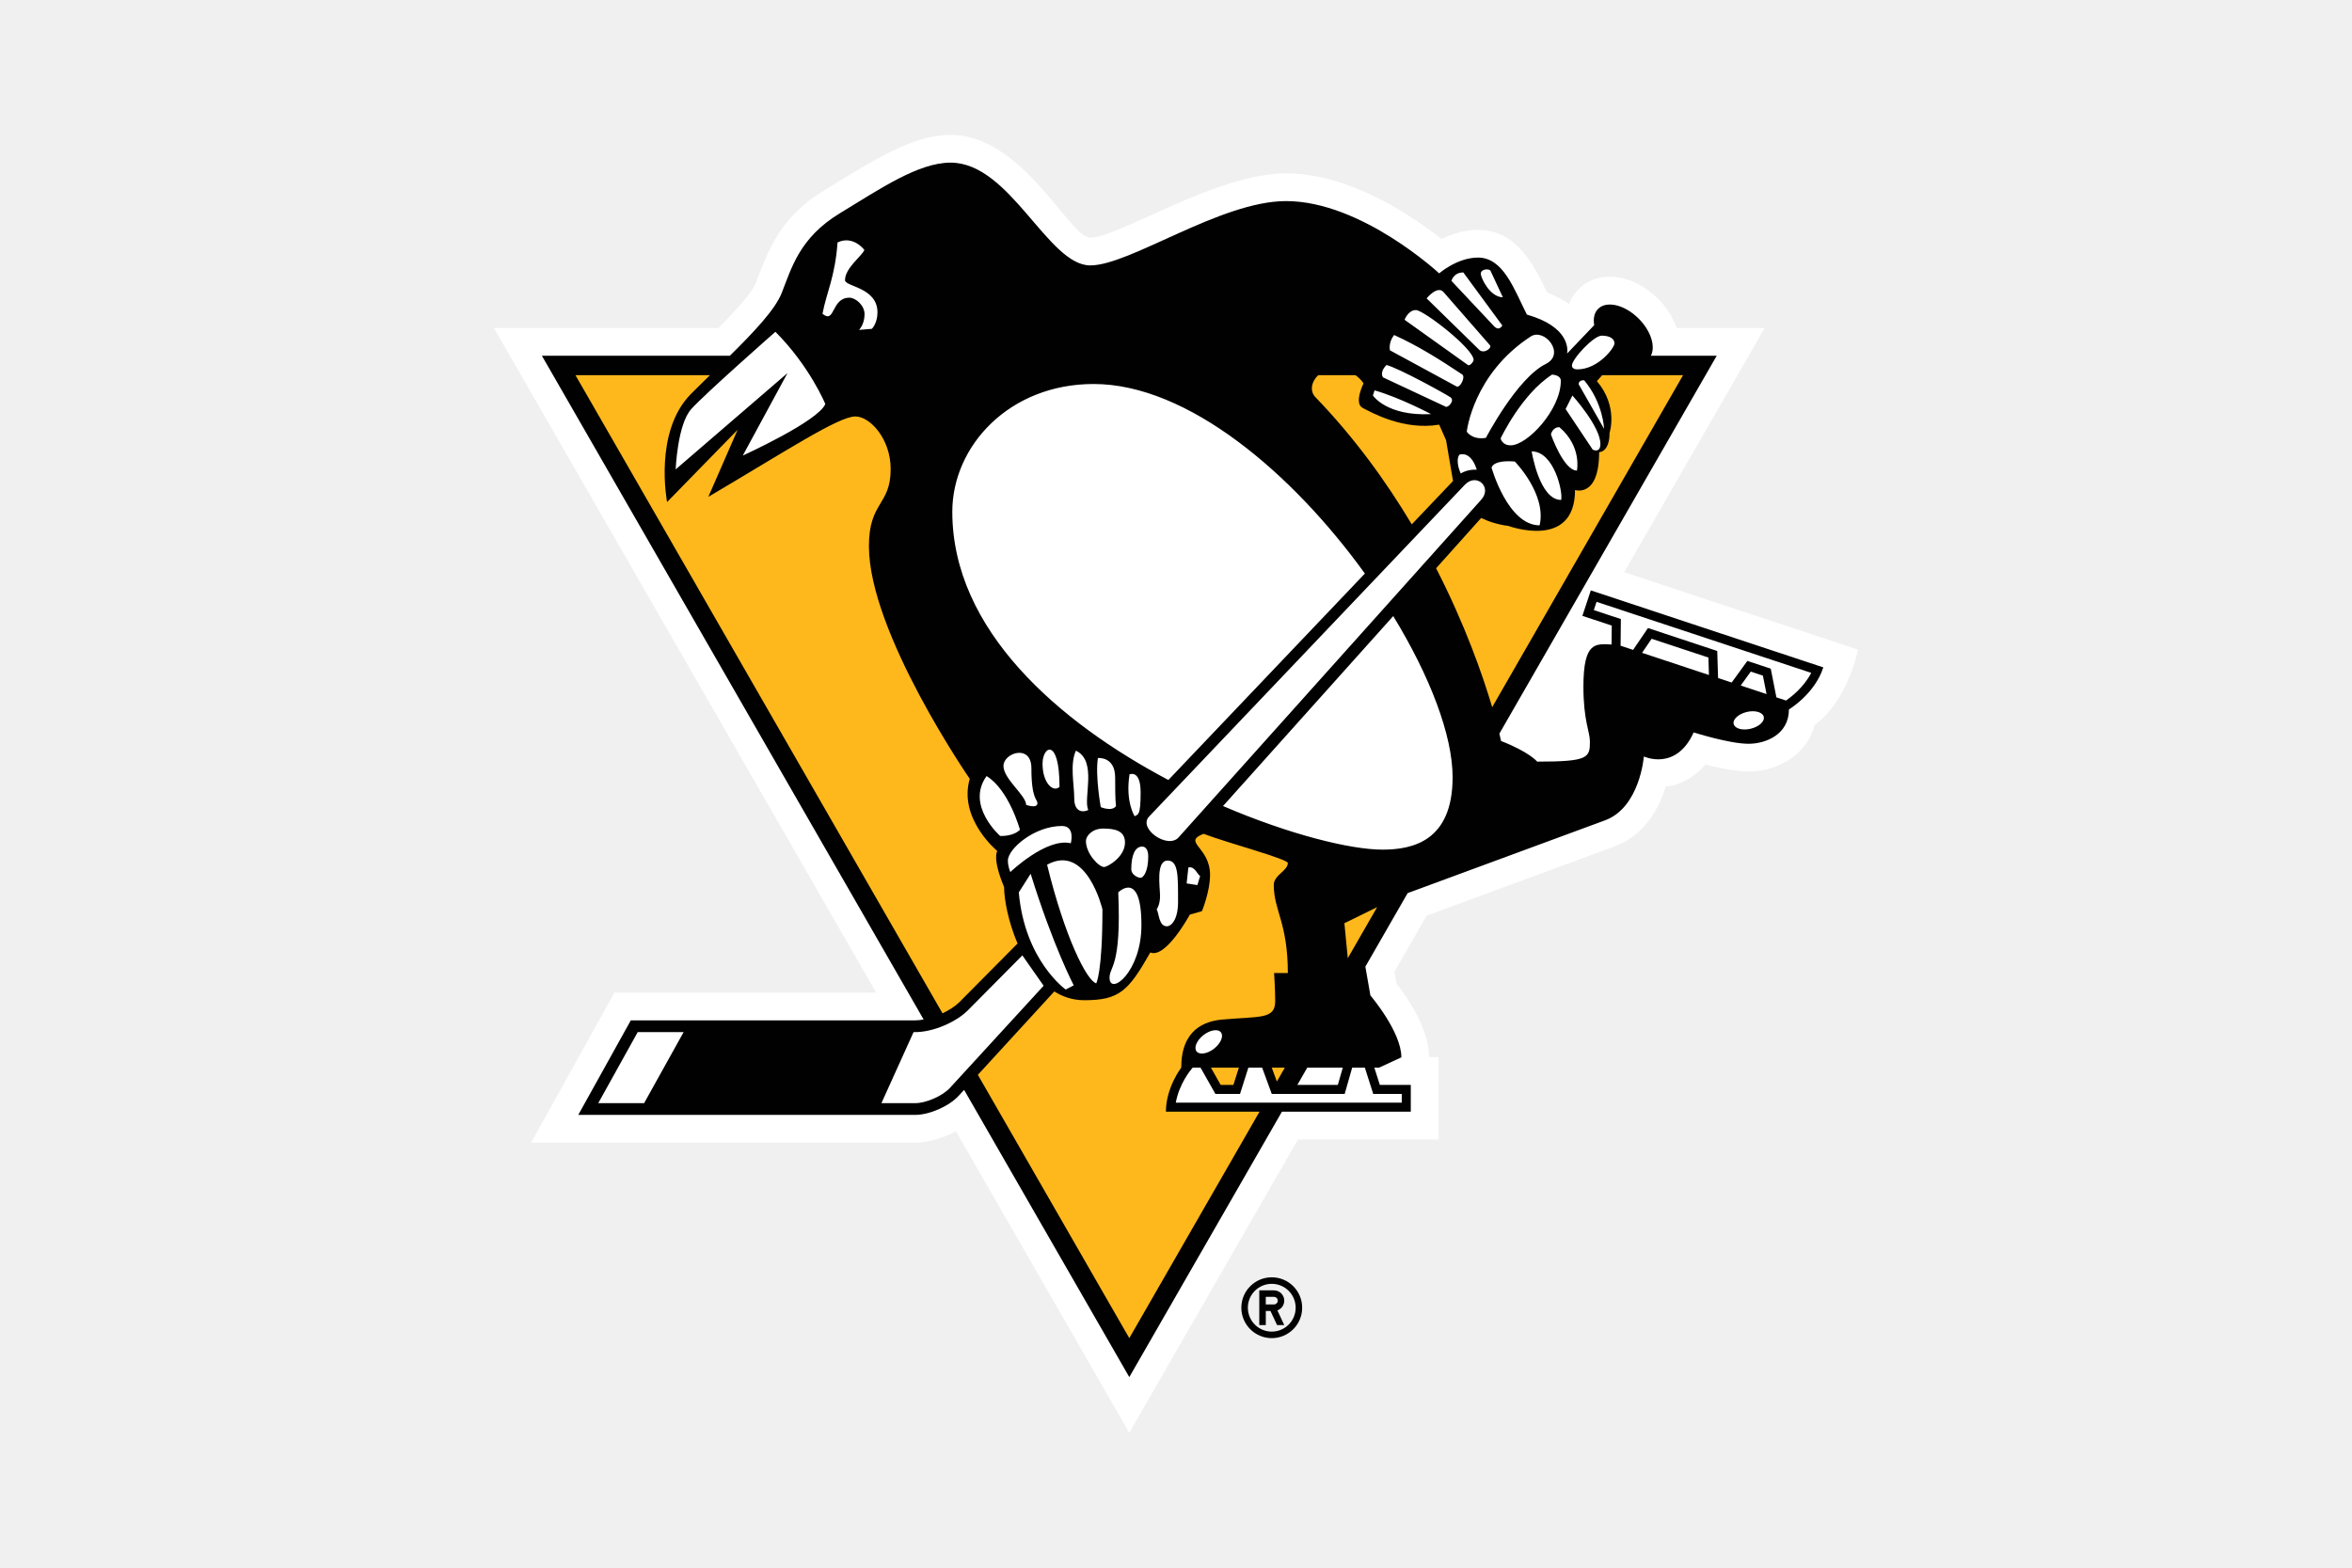
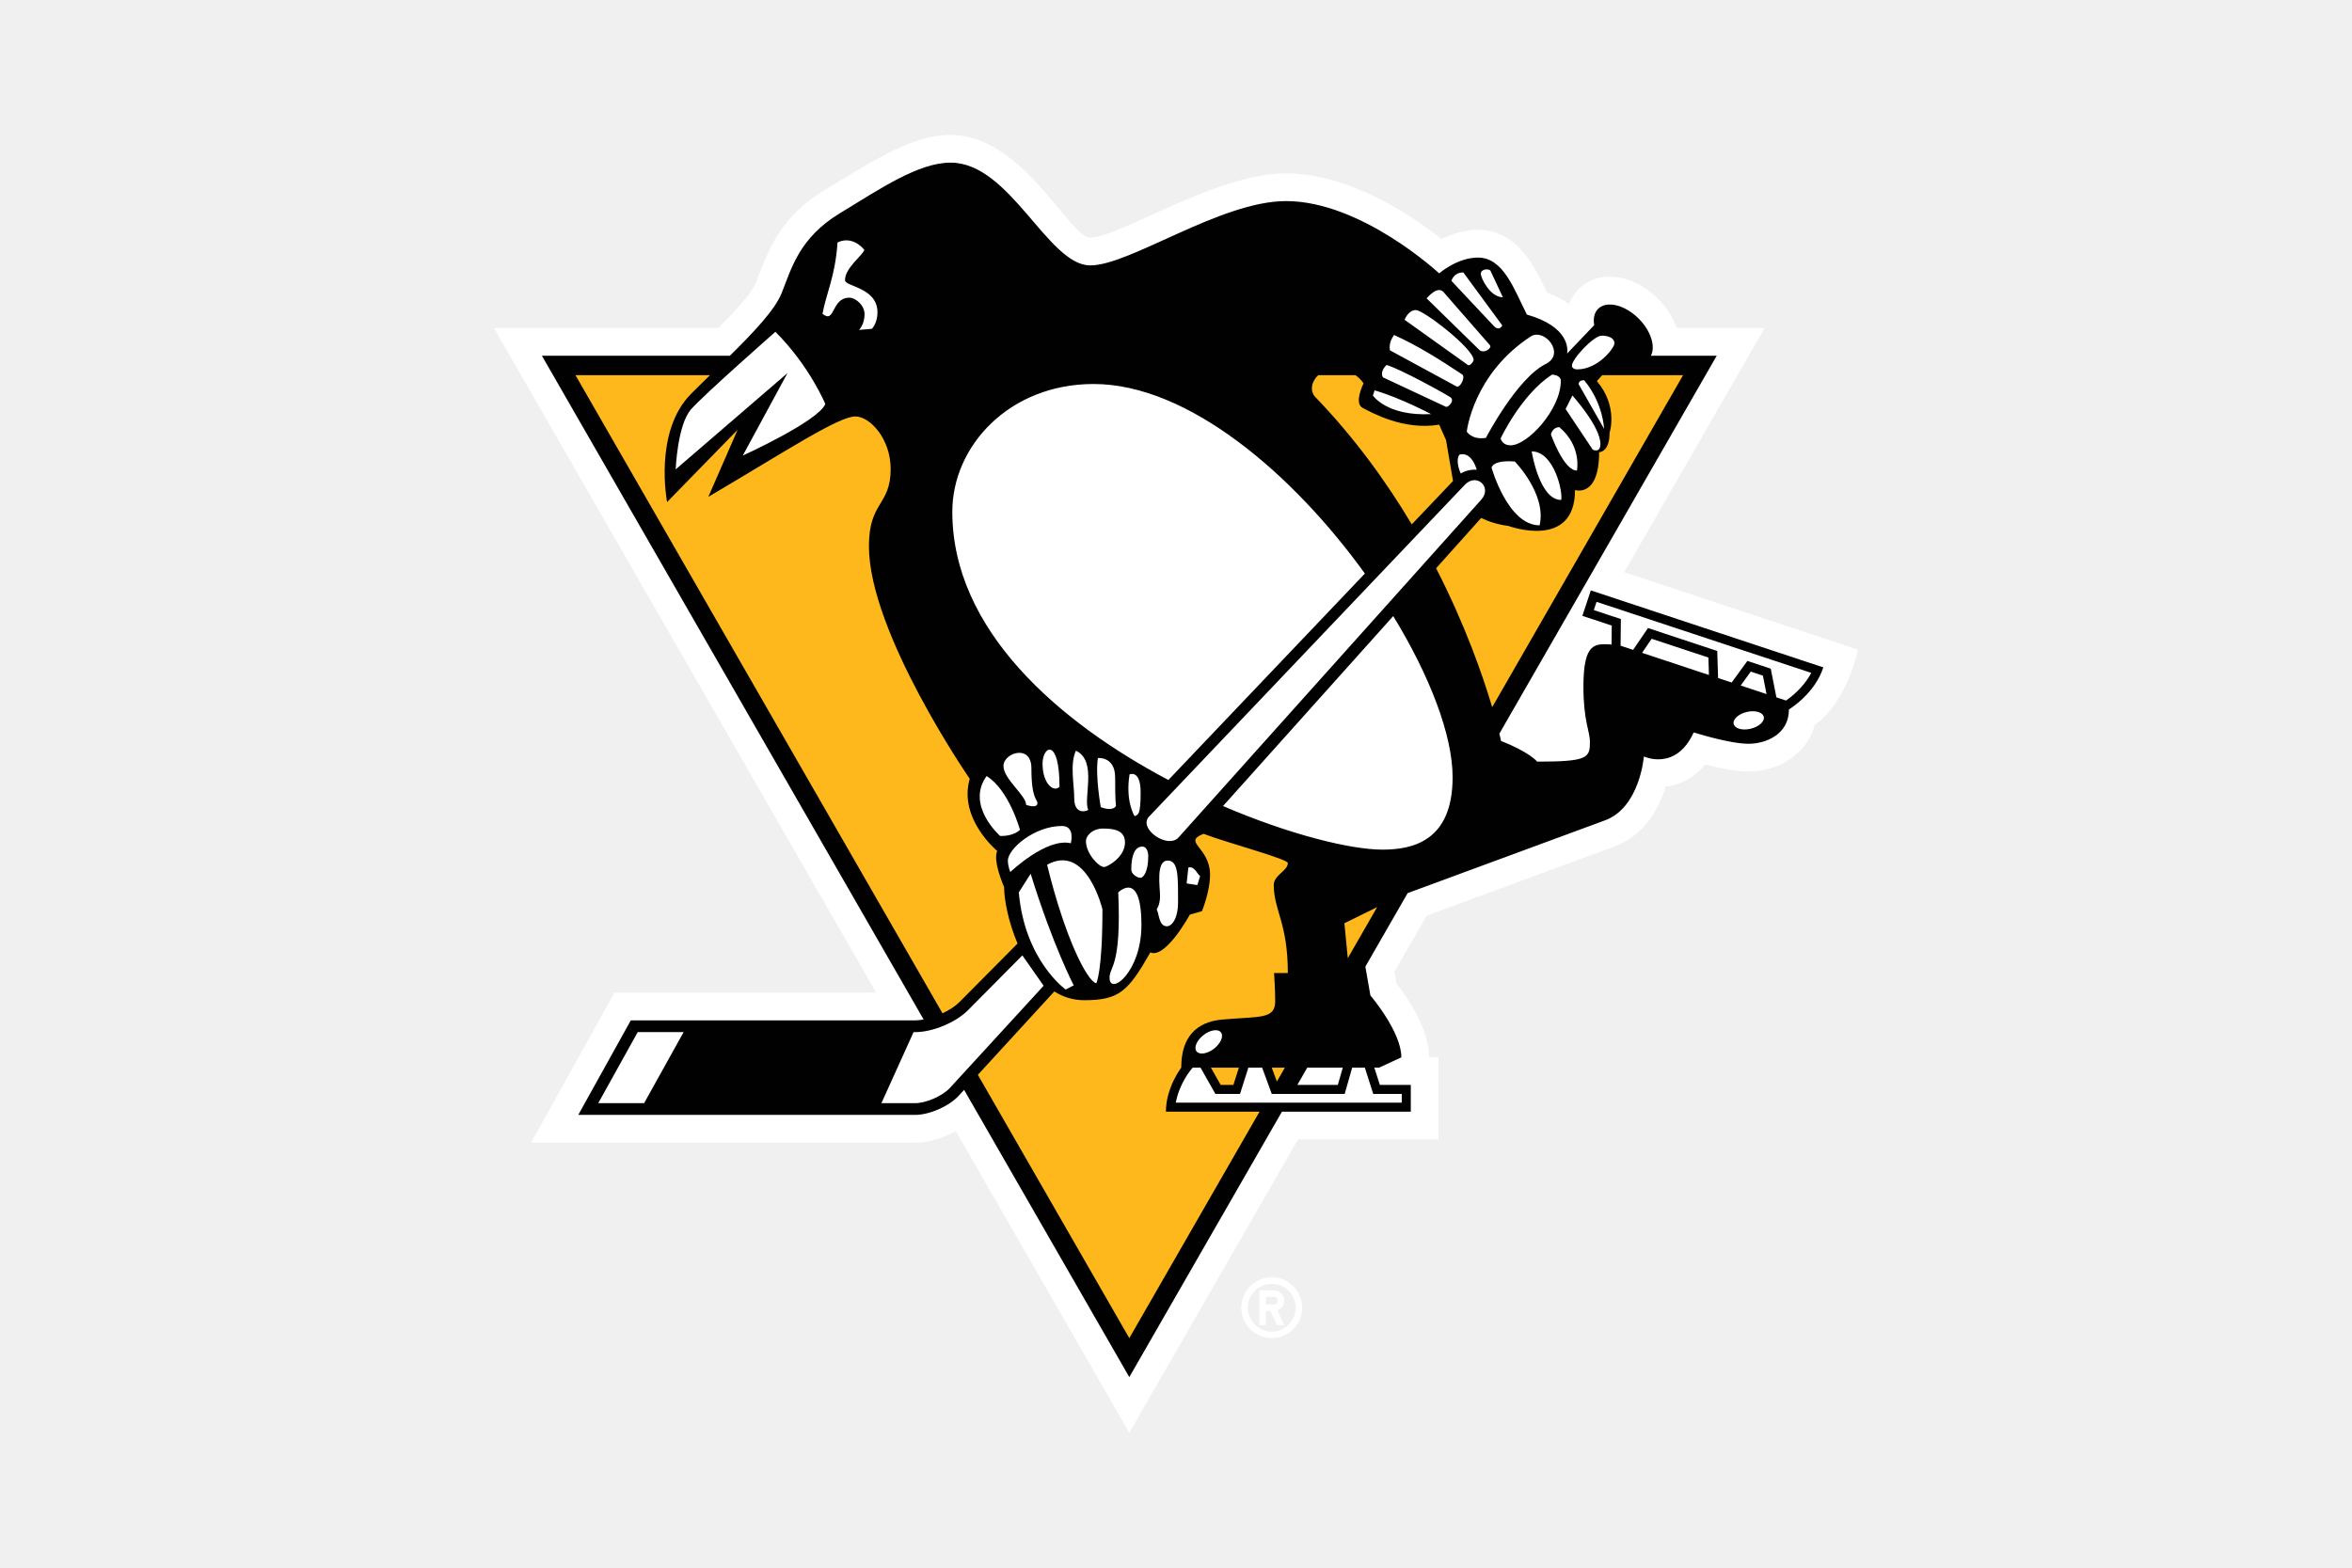
<svg xmlns="http://www.w3.org/2000/svg" viewBox="0 0 960 640">
-   <path fill="#010101" d="M519.087 521.45c-6.857 0-12.423 5.557-12.423 12.418 0 6.854 5.566 12.42 12.423 12.42s12.414-5.566 12.414-12.42c0-6.86-5.559-12.419-12.414-12.419m0 22.173a9.752 9.752 0 0 1-9.755-9.755 9.74 9.74 0 0 1 9.755-9.748 9.745 9.745 0 0 1 9.752 9.748 9.75 9.75 0 0 1-9.752 9.755m5.102-12.634a4.22 4.22 0 0 0-1.236-2.976 4.2 4.2 0 0 0-2.978-1.23h-5.984v14.175h2.66v-5.757h1.909l2.687 5.757h2.943l-2.807-6.003a4.22 4.22 0 0 0 2.032-1.538c.502-.71.772-1.558.774-2.428m-4.214 1.55h-3.324v-3.102h3.324c.855 0 1.555.695 1.555 1.553a1.557 1.557 0 0 1-1.555 1.55" />
+   <path fill="#fff" d="M519.087 521.45c-6.857 0-12.423 5.557-12.423 12.418 0 6.854 5.566 12.42 12.423 12.42s12.414-5.566 12.414-12.42c0-6.86-5.559-12.419-12.414-12.419m0 22.173a9.752 9.752 0 0 1-9.755-9.755 9.74 9.74 0 0 1 9.755-9.748 9.745 9.745 0 0 1 9.752 9.748 9.75 9.75 0 0 1-9.752 9.755m5.102-12.634a4.22 4.22 0 0 0-1.236-2.976 4.2 4.2 0 0 0-2.978-1.23h-5.984v14.175h2.66v-5.757h1.909l2.687 5.757h2.943l-2.807-6.003a4.22 4.22 0 0 0 2.032-1.538c.502-.71.772-1.558.774-2.428m-4.214 1.55h-3.324v-3.102h3.324c.855 0 1.555.695 1.555 1.553a1.557 1.557 0 0 1-1.555 1.55" />
  <path fill="#fff" d="M720.259 133.914H684.35c-1.459-4.169-3.901-8.254-7.502-11.847-10.419-10.434-24.417-12.129-32.569-3.983-1.722 1.728-3.008 3.786-3.863 6.07-2.401-1.757-5.41-3.346-8.996-4.767-5.042-10.586-12.161-25.552-28.164-25.552-5.716 0-10.835 1.774-14.858 3.772-11.798-9.345-37.38-26.835-63.492-26.835-28.592 0-68.265 26.255-79.899 26.255-8.475 0-27.488-41.948-57.006-41.948-15.856 0-31.921 10.746-51.063 22.293-18.261 10.937-23.143 24.164-28.425 38.112-1.801 4.547-9.764 12.867-15.291 18.43H201.6l156.017 271.308H250.804l-34.017 61.258h156.726c5.373 0 11.341-1.839 16.658-4.636l70.766 123.077 68.862-119.765h57.351V431.57h-3.85c-.038-11.667-8.87-24.388-13.299-30.004l-.846-4.852 13.158-22.9 76.692-28.282c12.451-4.59 18.235-15.747 20.926-24.466 0 0 8.46-.084 16.176-8.945 5.408 1.393 12.287 2.831 17.617 2.831 11.604 0 23.792-6.632 26.94-18.98 0 0 12.284-7.55 17.736-30.757l-95.468-31.605z" />
  <path fill="#010101" d="m645.874 251.421 11.986 3.966-.078 7.73c-6.384-.243-11.491-1.458-11.491 17.207 0 13.925 2.656 18.436 2.656 22.363 0 6.662-.568 8.243-21.51 8.243 0 0-3.27-3.97-14.757-8.418 0 0-.217-1.063-.686-3.014l88.702-154.257h-26.873c1.988-3.818.029-10.166-4.978-15.175-5.67-5.663-13.084-7.446-16.555-3.976-1.581 1.575-2.061 3.971-1.597 6.65l-11.047 11.582c.298-1.749.922-10.94-16.427-15.895-5.228-10.344-9.587-23.274-19.963-23.274-8.478 0-15.836 6.447-15.836 6.447s-31.696-29.51-62.513-29.51c-26.75 0-63.656 26.263-79.9 26.263-17.332 0-32.648-41.959-57.005-41.959-13.093 0-28.552 10.53-45.19 20.661-16.63 10.1-19.731 22.481-23.786 32.634-2.686 6.73-11.193 15.748-21.131 25.552H221.19l155.798 270.957c-1.184.213-2.335.36-3.388.36H257.47l-21.442 38.592h137.485c5.847 0 13.862-3.514 17.809-7.83l2.194-2.375 67.422 117.252 62.305-108.368h52.589v-10.934h-12.636l-2.242-7.03h1.926l9.104-4.212c0-10.506-12.632-25.257-12.632-25.257l-2.062-11.766 17.257-30.018 80.546-29.707c14.28-5.262 15.874-26.077 15.874-26.077s13.096 6.152 20.329-9.827c0 0 14.524 4.641 22.427 4.641 6.859 0 16.449-3.704 16.449-14.009 0 0 10.577-6.337 14.035-17.178l-94.897-31.432zm7.89-114.39c3.308 0 5.209 1.28 5.209 3.133 0 1.844-6.691 10.632-15.175 10.632-1.788 0-2.202-.978-2.202-1.53 0-2.705 8.842-12.236 12.167-12.236zm-7.151 18.222c7.827 9.441 8.105 19.803 8.105 19.803l-10.369-18.198c0-1.855 2.264-1.605 2.264-1.605m-4.818 6.208s11.43 12.647 11.43 19.78c0 3.908-3.122 2.337-3.122 2.337l-11.074-16.589zm1.848 30.65c-5.432 0-10.603-14.738-10.603-14.738s.544-2.98 3.449-2.98c9.274 7.911 7.154 17.718 7.154 17.718m-18.466-7.833c9.213 0 12.838 16.78 12.024 19.825-8.937 0-12.024-19.825-12.024-19.825m3.239 30.191c-13.016 0-19.608-23.522-19.608-23.522s.261-3.26 9.476-2.537c0 0 13.078 13.286 10.132 26.06m8.65-59.01c0 11.821-13.678 26.342-20.454 26.342-3.57 0-4.108-2.829-4.108-2.829s8.45-17.973 20.979-26.04c0 0 3.583.093 3.583 2.526m-12.1-18.209c5.669-3.239 14.044 7.235 6.047 11.288-11.812 5.781-24.515 30.21-24.515 30.21-5.696.96-7.815-2.53-7.815-2.53s2.515-23.57 26.283-38.968M481.087 341.831c-4.398 5.01-16.741-3.585-12.056-8.489l128.986-135.566c4.777-4.77 11.11 1.136 6.583 6.202zm8.767 15.807-1.13 3.695-4.38-.684.699-6.487c2.562-.703 3.629 2.773 4.811 3.476m-13.277-6.313c4.438 0 4.258 6.38 4.258 16.946 0 7.048-2.694 9.876-4.545 9.876-3.323 0-3.153-5.097-4.173-6.91 0 0 1.371-1.795 1.371-5.388 0-3.608-1.809-14.524 3.089-14.524m-60.269-12.58c-2.897 2.881-8.1 2.518-8.1 2.518s-14.162-12.46-5.521-24.439c9.157 5.61 13.62 21.92 13.62 21.92zm-6.731-26.05c0-5.362 11.404-9.125 11.404.933 0 12.73 2.45 12.524 2.45 14.273 0 2.366-4.606.68-4.606.68 0-3.89-9.247-10.537-9.247-15.887zm23.876 24.51c5.537 0 3.609 7.051 3.609 7.051-9.932-2.369-24.679 11.745-24.679 11.745s-.999-2.205-.999-4.679c0-4.797 10.812-14.117 22.068-14.117zm-7.925-25.44c0-7.29 6.923-10.79 6.923 9.457-2.416 2.406-6.923-1.336-6.923-9.459zm-4.855 44.942c9.209 29.623 17.587 45.558 17.587 45.558l-3.273 1.711s-16.736-11.83-19.149-39.662zm6.712-3.684c16.185-8.929 22.589 18.214 22.589 18.214 0 25.87-2.53 30.194-2.53 30.194-3.778-.98-12.733-18.466-20.059-48.408m16.82-22.375c-1.809 1.02-5.737 1.215-5.737-4.679 0-5.702-1.871-13.948.679-19.512 8.917 4.214 2.808 19.714 5.058 24.191m-.972 12.68c0-1.942 2.434-5.072 7.042-5.072 4.618 0 8.903.793 8.903 5.696 0 5.99-7.245 10-8.513 10-2.232 0-7.432-5.535-7.432-10.624m4.899-33.872s7.03-.738 7.03 7.942c0 3.411.006 9.124.349 11.645-1.581 2.448-6.22.463-6.22.463s-2.322-12.87-1.159-20.05m8.299 54.858s9.455-9.504 9.455 13.36c0 19.32-13.008 29.051-13.008 21.438 0-4.683 4.882-4.15 3.552-34.798zm4.603-48.176s4.527-2.085 4.527 7.341c0 9.505-1.001 8.941-2.436 9.74 0 0-3.866-5.87-2.091-17.08m4.513 42.223c-1.391 0-3.805-1.488-3.805-3.414 0-5.909 1.59-9.339 4.46-9.339 1.743 0 2.469 1.913 2.469 3.948 0 6.6-2.158 8.805-3.124 8.805m130.11-172.729s4.548-1.988 7.104 6.11c-4.058-.215-6.527 1.574-6.527 1.574s-2.401-4.972-.577-7.684m12.735-75.034 5.017 10.75c-5.318 0-9.014-8.03-9.014-9.59 0-2.033 3.52-2.194 3.997-1.16m-11.118.621 15.907 21.648s-1.242 2.58-3.439.232l-17.315-18.437s.826-3.443 4.847-3.443m-8.068 8.031 18.929 21.682c1.022 1.025-2.439 3.768-4.396 1.85l-21.444-20.975s4.396-5.436 6.911-2.557m-11.286 7.336c3.183 0 23.558 15.737 23.558 20.384 0 .538-1.487 2.638-2.351 2.026l-25.825-18.446s1.438-3.964 4.618-3.964m-8.91 10.17c9.968 4.518 18.822 10.15 27.798 16.106 1.491 1.004-.856 5.67-2.304 4.902l-27.158-14.739s-.831-2.954 1.664-6.27m-3.084 12.24c5.538 1.582 23.687 11.602 26.036 13.157 2.02 1.311-.859 4.313-1.828 3.903l-25.602-11.977s-1.707-1.92 1.394-5.083m-4.876 10.372c10.17 2.867 23.073 9.693 23.073 9.693-18.142.908-23.749-7.599-23.749-7.599zm-114.684-2.603c38.587 0 81.387 36.695 110.726 77.384l-80.201 84.274c-44.788-23.659-88.195-61.217-88.195-109.496 0-26.815 23.23-52.162 57.67-52.162M341.851 98.977c6.431-3.069 10.95 3.065 10.95 3.065-.879 2.373-7.901 7.36-7.901 12.335 0 2.68 13.251 2.905 13.251 13.145 0 4.475-2.285 6.723-2.285 6.723l-5.244.436s2.258-2.217 2.258-6.42c0-3.615-3.641-6.73-6.176-6.73-7.532 0-5.762 10.896-10.99 6.573 1.552-8.483 5.171-15.118 6.137-29.127m-25.358 36.478c14.032 14.044 20.365 29.482 20.365 29.482-2.831 7.02-33.683 21.051-33.683 21.051l18.249-33.675-45.635 39.307s.703-18.255 6.314-24.574c5.622-6.294 34.39-31.59 34.39-31.59M262.904 450.36h-18.723l16.109-29.002h18.738zm124.881-6.29c-3.06 3.347-9.725 6.29-14.272 6.29h-13.751l13.122-29.002h.717c7.083 0 16.527-3.938 21.525-8.974l22.165-22.353 8.68 12.39zm145.789-8.204h14.498l-2.014 7.03h-16.519zm-45.193-6.648c-1.189-1.514.091-4.49 2.812-6.632 2.761-2.168 5.973-2.663 7.144-1.13 1.204 1.513-.058 4.5-2.805 6.655-2.758 2.147-5.962 2.638-7.151 1.107m72.125 17.383h11.64v3.546h-92.228c1.443-7.758 5.883-13.14 6.896-14.28h3.2l6.08 10.734h10.032l3.409-10.736h5.625l3.93 10.736h29.76l3.055-10.736h5.177zm3.774-99.745c-13.093 0-38.033-6.176-65.088-17.793l69.47-77.549c14.93 24.424 24.24 48.623 24.24 65.778 0 26.223-16.51 29.563-28.622 29.563zm105.952-80.344 3.904-5.737 23.178 7.666.207 7.12zm44.35 30.988c-3.397.814-6.516-.044-6.958-1.942-.472-1.865 1.929-4.076 5.318-4.896 3.367-.814 6.513.076 6.951 1.951.463 1.885-1.918 4.073-5.311 4.887m-4.088-17.64 4.106-5.684 4.945 1.642 1.493 7.535zm-58.839-34.165 87.629 29.004c-3.08 5.95-8.352 9.953-10.284 11.292l-3.939-1.3-2.307-11.715-9.549-3.159-6.391 8.817-5.557-1.84-.343-11.038-28.272-9.362-6.065 8.916-5.113-1.697.114-10.888-11.042-3.655z" />
  <path fill="#ffb81c" d="M409.838 362.153c-4.977-11.99-2.778-14.724-2.778-14.724s-15.989-13.136-11.245-29.479c0 0-41.154-59.633-41.154-94.989 0-18.302 8.881-16.52 8.881-31.482 0-12.284-8.404-21.465-14.425-21.465-6.902 0-28.446 14.226-59.998 32.821l11.942-27.368-28.778 29.491s-5.621-28.789 9.864-44.258c2.509-2.53 5.083-5.029 7.639-7.529H234.89l149.812 260.517c2.729-1.303 5.25-2.905 7.01-4.692l23.617-23.809c-3.777-8.847-5.49-18.013-5.49-23.034zm180.385-182.472-2.803-6.317c-14.515 2.445-27.506-4.914-31.219-6.829-3.721-1.888.34-10.02.34-10.02s-1.007-1.754-3.289-3.345h-15.183c-2.858 2.567-3.525 6.526-1.189 8.935 16.112 16.721 29.046 34.665 39.351 51.963l16.841-17.705zm61.567-24.098c8.814 10.42 5.177 21.087 5.177 21.087 0 8.06-4.26 7.924-4.26 7.924 0 18.745-9.839 15.453-9.839 15.453 0 24.671-27.175 14.67-27.175 14.67-4.434-.574-8.126-1.803-11.13-3.262l-18.399 20.532c11.927 23.221 19.077 43.857 22.891 56.718l77.91-135.535h-33.008zM525.648 352.331c0-1.657-24.704-8.217-34.396-11.93-8.861 3.482 2.649 5.26 2.649 16.768 0 6.82-3.32 14.82-3.32 14.82l-4.934 1.4s-9.819 18.111-16.127 15.444c-9.004 15.835-12.688 19.5-26.993 19.5-4.595 0-8.638-1.339-12.193-3.577l-31.207 34.037 61.811 107.495 53.161-92.459h-38.218c0-9.845 6.261-17.965 6.261-17.965 0-15.67 9.651-19.008 16.84-19.649 15.277-1.344 21.505-.018 21.505-7.482 0-5.27-.459-11.49-.459-11.49h5.62c0-20.528-5.74-25.512-5.74-35.989 0-4.012 5.74-5.745 5.74-8.923m-4.475 89.188 3.25-5.655h-5.341z" />
  <path fill="#ffb81c" d="M498.235 442.896h5.192l2.24-7.032h-11.411zm51.881-51.72 11.983-20.84-13.365 6.56z" />
</svg>
